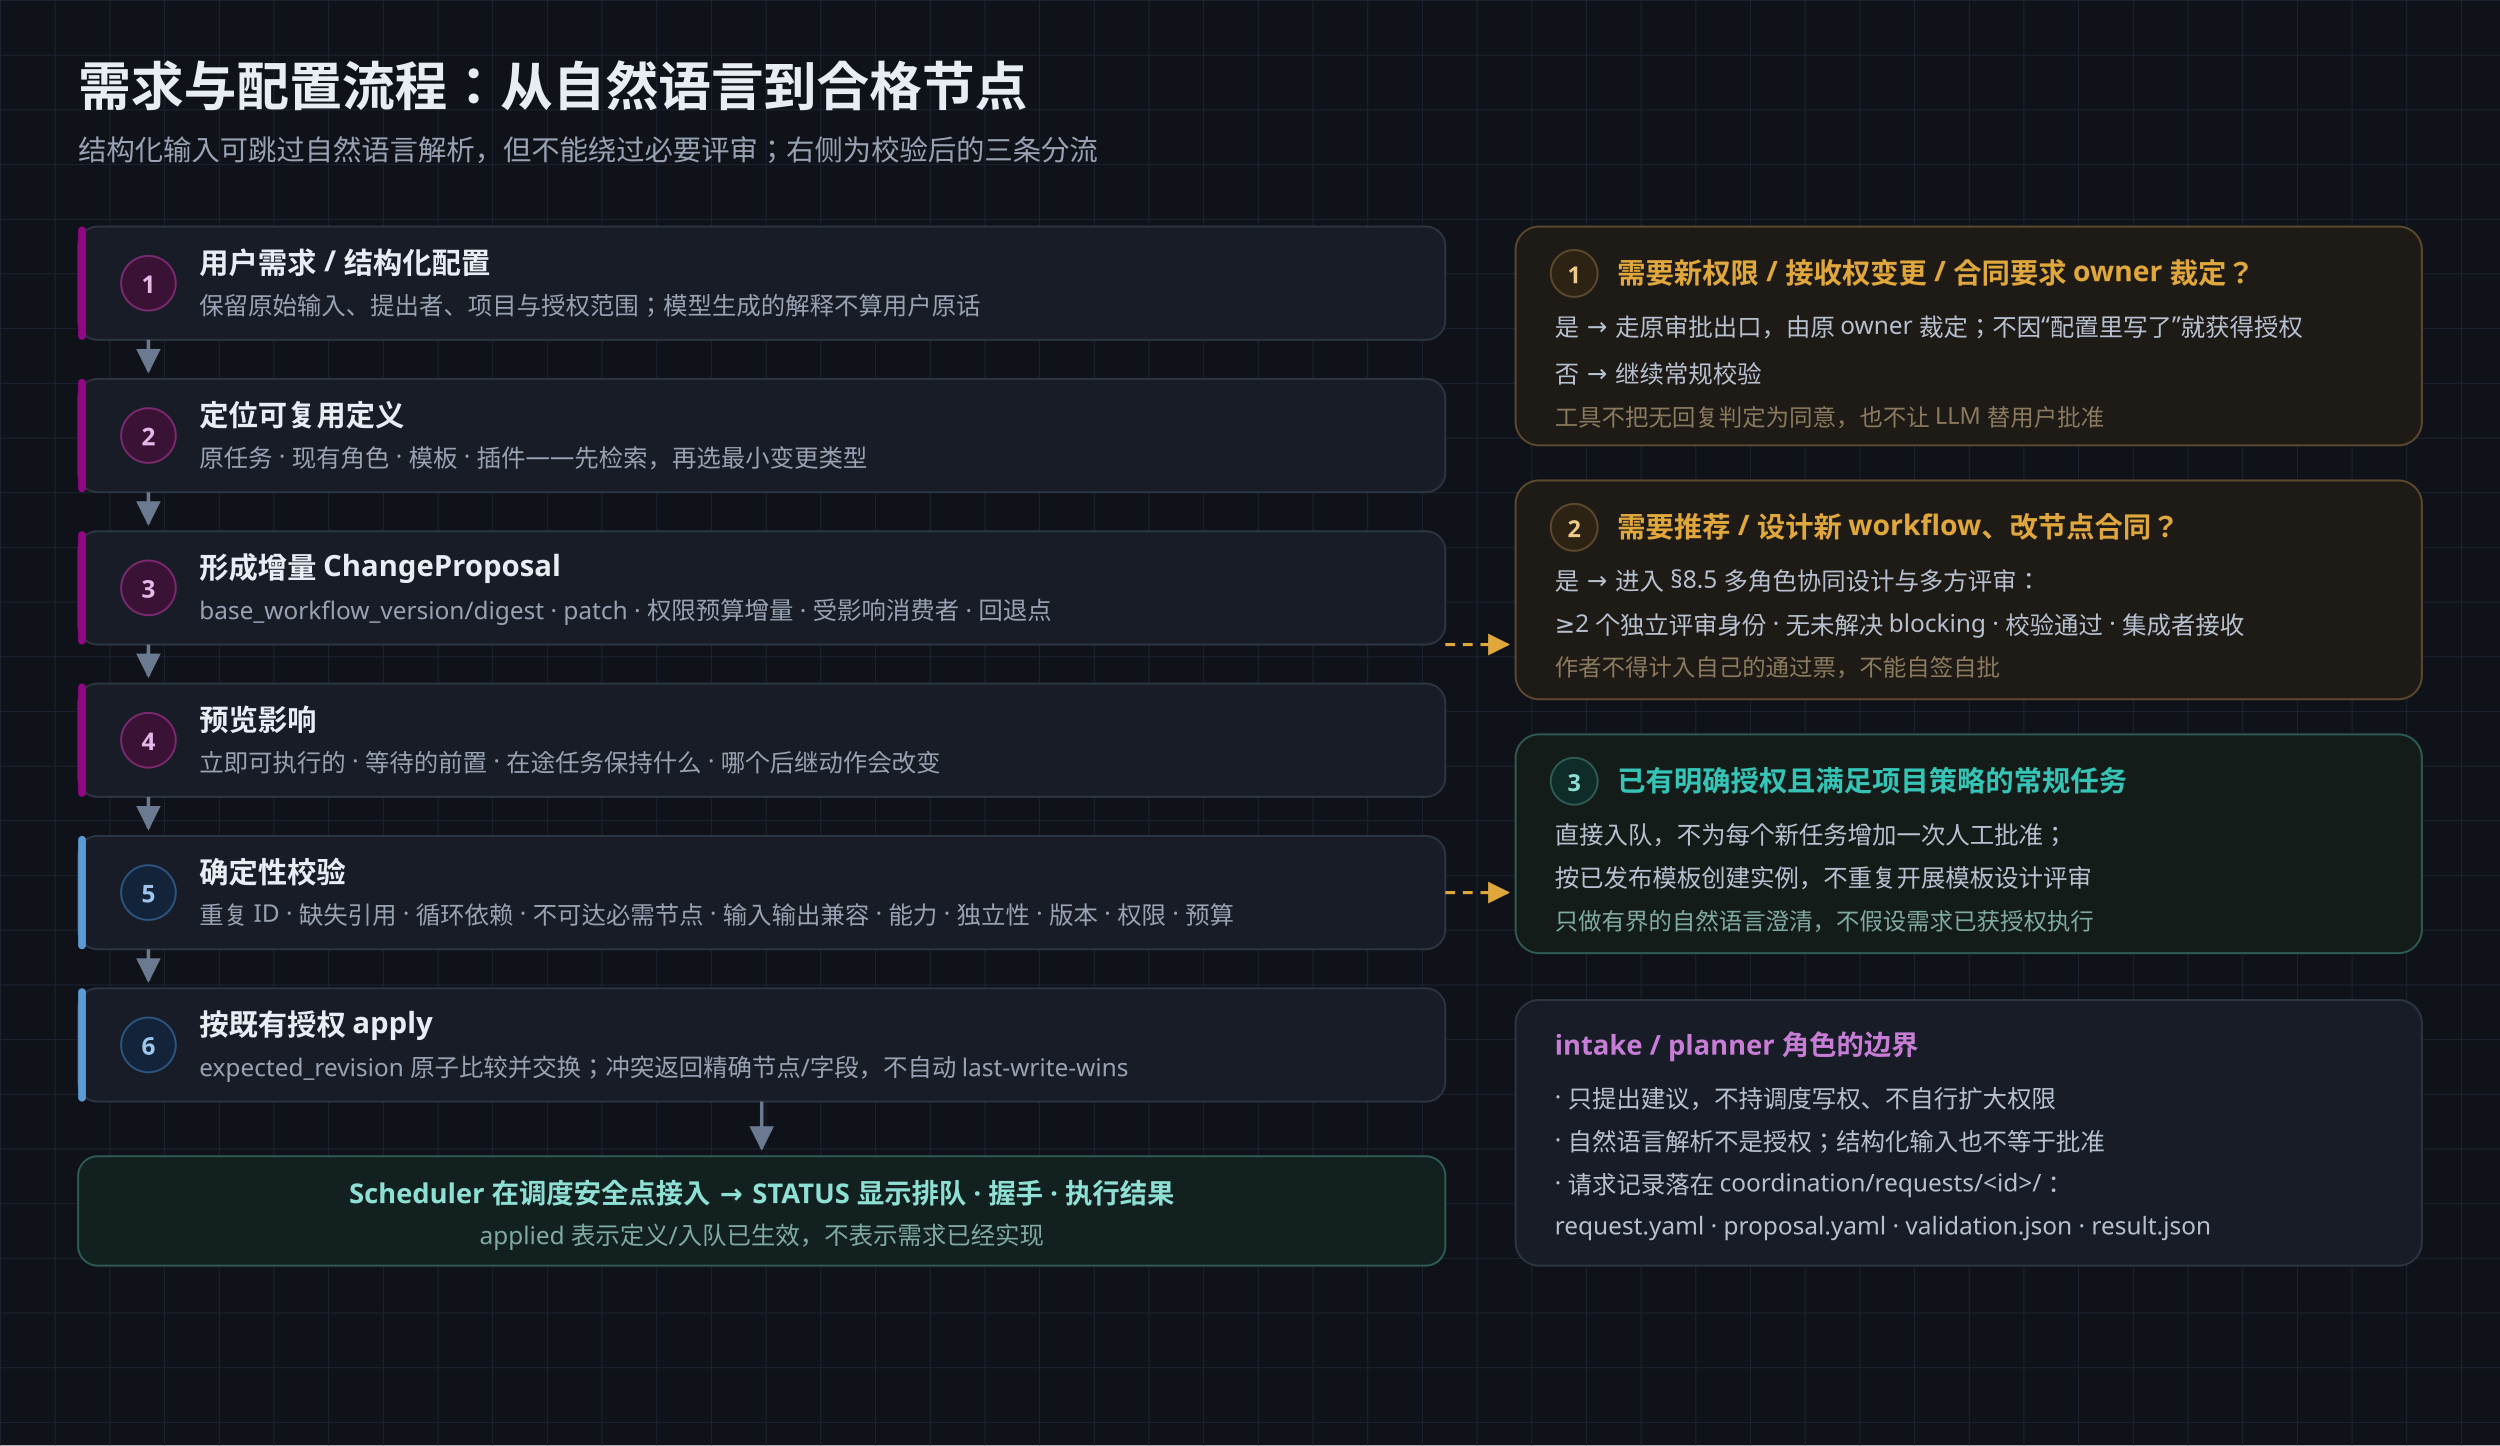
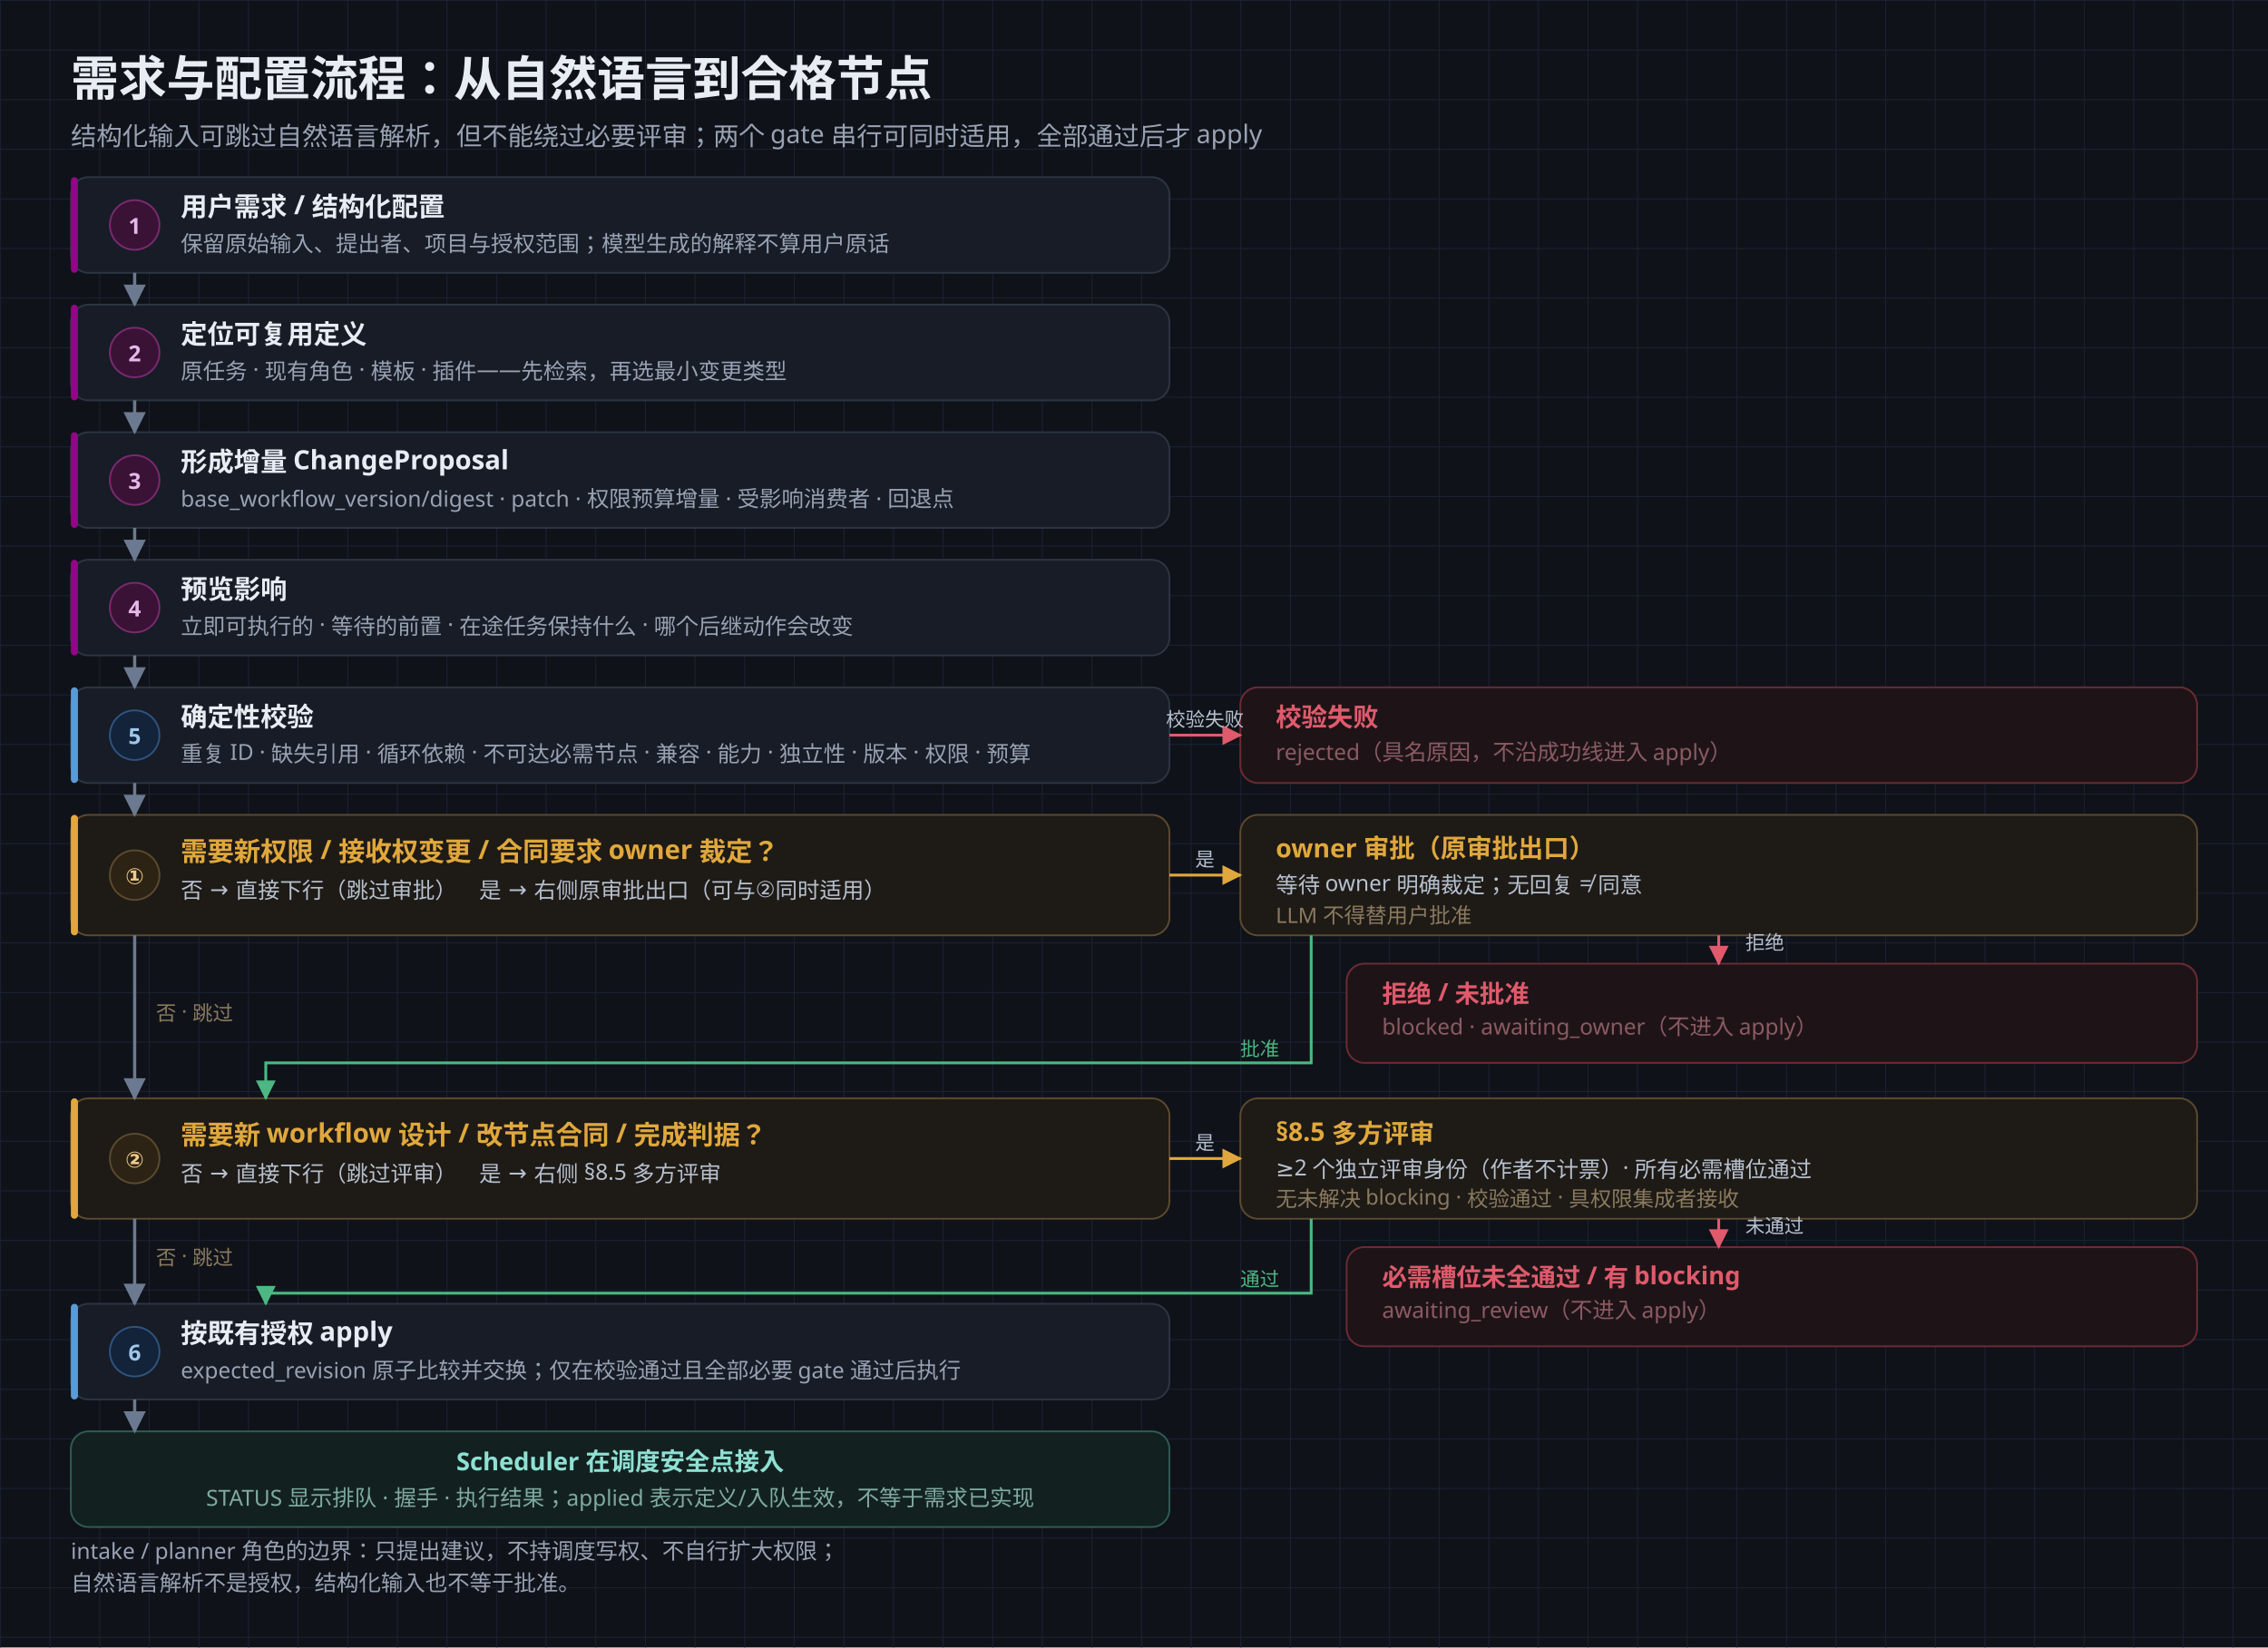
- <svg xmlns="http://www.w3.org/2000/svg" viewBox="0 0 1280 740" width="1280" height="740" role="img" aria-label="Agent Coop 需求与配置流程：从自然语言到合格节点">
+ <svg xmlns="http://www.w3.org/2000/svg" viewBox="0 0 1280 930" width="1280" height="930" role="img" aria-label="Agent Coop 需求与配置流程：从自然语言到合格节点">
  <defs>
    <pattern id="grid3" width="28" height="28" patternUnits="userSpaceOnUse">
      <path d="M28 0H0V28" fill="none" stroke="#1B2130" stroke-width="1" />
    </pattern>
    <marker id="arw3" viewBox="0 0 10 10" refX="9" refY="5" markerWidth="7" markerHeight="7" orient="auto-start-reverse">
      <path d="M0,0 L10,5 L0,10 z" fill="#6B7A90" />
    </marker>
    <marker id="arw3a" viewBox="0 0 10 10" refX="9" refY="5" markerWidth="7" markerHeight="7" orient="auto-start-reverse">
      <path d="M0,0 L10,5 L0,10 z" fill="#E0A83C" />
    </marker>
+     <marker id="arw3r" viewBox="0 0 10 10" refX="9" refY="5" markerWidth="7" markerHeight="7" orient="auto-start-reverse">
+       <path d="M0,0 L10,5 L0,10 z" fill="#E05A6B" />
+     </marker>
+     <marker id="arw3g" viewBox="0 0 10 10" refX="9" refY="5" markerWidth="7" markerHeight="7" orient="auto-start-reverse">
+       <path d="M0,0 L10,5 L0,10 z" fill="#4CB782" />
+     </marker>
  </defs>
-   <rect width="1280" height="740" fill="#0F1219" />
-   <rect width="1280" height="740" fill="url(#grid3)" />
+   <rect width="1280" height="930" fill="#0F1219" />
+   <rect width="1280" height="930" fill="url(#grid3)" />
  <text x="40" y="54" font-family="'Segoe UI','Microsoft YaHei',system-ui,sans-serif" font-size="27" font-weight="700" fill="#E8ECF3">需求与配置流程：从自然语言到合格节点</text>
-   <text x="40" y="82" font-family="'Segoe UI','Microsoft YaHei',system-ui,sans-serif" font-size="14.5" fill="#98A2B3">结构化输入可跳过自然语言解析，但不能绕过必要评审；右侧为校验后的三条分流</text>
+   <text x="40" y="82" font-family="'Segoe UI','Microsoft YaHei',system-ui,sans-serif" font-size="14.5" fill="#98A2B3">结构化输入可跳过自然语言解析，但不能绕过必要评审；两个 gate 串行可同时适用，全部通过后才 apply</text>
  <g font-family="'Segoe UI','Microsoft YaHei',system-ui,sans-serif">
-     <rect x="40" y="116" width="700" height="58" rx="10" fill="#171C26" stroke="#2C3542" />
-     <rect x="40" y="116" width="4" height="58" rx="2" fill="#920783" />
-     <circle cx="76" cy="145" r="14" fill="#3A1236" stroke="#7A2A6E" />
-     <text x="76" y="150" text-anchor="middle" font-size="12.5" font-weight="700" fill="#E5B8E8">1</text>
-     <text x="102" y="140" font-size="15" font-weight="700" fill="#E8ECF3">用户需求 / 结构化配置</text>
-     <text x="102" y="161" font-size="12.5" fill="#98A2B3">保留原始输入、提出者、项目与授权范围；模型生成的解释不算用户原话</text>
-     <rect x="40" y="194" width="700" height="58" rx="10" fill="#171C26" stroke="#2C3542" />
-     <rect x="40" y="194" width="4" height="58" rx="2" fill="#920783" />
-     <circle cx="76" cy="223" r="14" fill="#3A1236" stroke="#7A2A6E" />
-     <text x="76" y="228" text-anchor="middle" font-size="12.5" font-weight="700" fill="#E5B8E8">2</text>
-     <text x="102" y="218" font-size="15" font-weight="700" fill="#E8ECF3">定位可复用定义</text>
-     <text x="102" y="239" font-size="12.5" fill="#98A2B3">原任务 · 现有角色 · 模板 · 插件——先检索，再选最小变更类型</text>
-     <rect x="40" y="272" width="700" height="58" rx="10" fill="#171C26" stroke="#2C3542" />
-     <rect x="40" y="272" width="4" height="58" rx="2" fill="#920783" />
-     <circle cx="76" cy="301" r="14" fill="#3A1236" stroke="#7A2A6E" />
-     <text x="76" y="306" text-anchor="middle" font-size="12.5" font-weight="700" fill="#E5B8E8">3</text>
-     <text x="102" y="296" font-size="15" font-weight="700" fill="#E8ECF3">形成增量 ChangeProposal</text>
-     <text x="102" y="317" font-size="12.5" fill="#98A2B3">base_workflow_version/digest · patch · 权限预算增量 · 受影响消费者 · 回退点</text>
-     <rect x="40" y="350" width="700" height="58" rx="10" fill="#171C26" stroke="#2C3542" />
-     <rect x="40" y="350" width="4" height="58" rx="2" fill="#920783" />
-     <circle cx="76" cy="379" r="14" fill="#3A1236" stroke="#7A2A6E" />
-     <text x="76" y="384" text-anchor="middle" font-size="12.5" font-weight="700" fill="#E5B8E8">4</text>
-     <text x="102" y="374" font-size="15" font-weight="700" fill="#E8ECF3">预览影响</text>
-     <text x="102" y="395" font-size="12.5" fill="#98A2B3">立即可执行的 · 等待的前置 · 在途任务保持什么 · 哪个后继动作会改变</text>
-     <rect x="40" y="428" width="700" height="58" rx="10" fill="#171C26" stroke="#2C3542" />
-     <rect x="40" y="428" width="4" height="58" rx="2" fill="#5B9BD5" />
-     <circle cx="76" cy="457" r="14" fill="#12233A" stroke="#2E5480" />
-     <text x="76" y="462" text-anchor="middle" font-size="12.5" font-weight="700" fill="#9FC6EA">5</text>
-     <text x="102" y="452" font-size="15" font-weight="700" fill="#E8ECF3">确定性校验</text>
-     <text x="102" y="473" font-size="12.5" fill="#98A2B3">重复 ID · 缺失引用 · 循环依赖 · 不可达必需节点 · 输入输出兼容 · 能力 · 独立性 · 版本 · 权限 · 预算</text>
-     <rect x="40" y="506" width="700" height="58" rx="10" fill="#171C26" stroke="#2C3542" />
-     <rect x="40" y="506" width="4" height="58" rx="2" fill="#5B9BD5" />
-     <circle cx="76" cy="535" r="14" fill="#12233A" stroke="#2E5480" />
-     <text x="76" y="540" text-anchor="middle" font-size="12.5" font-weight="700" fill="#9FC6EA">6</text>
-     <text x="102" y="530" font-size="15" font-weight="700" fill="#E8ECF3">按既有授权 apply</text>
-     <text x="102" y="551" font-size="12.5" fill="#98A2B3">expected_revision 原子比较并交换；冲突返回精确节点/字段，不自动 last-write-wins</text>
+     <rect x="40" y="100" width="620" height="54" rx="10" fill="#171C26" stroke="#2C3542" />
+     <rect x="40" y="100" width="4" height="54" rx="2" fill="#920783" />
+     <circle cx="76" cy="127" r="14" fill="#3A1236" stroke="#7A2A6E" />
+     <text x="76" y="132" text-anchor="middle" font-size="12.5" font-weight="700" fill="#E5B8E8">1</text>
+     <text x="102" y="122" font-size="15" font-weight="700" fill="#E8ECF3">用户需求 / 结构化配置</text>
+     <text x="102" y="142" font-size="12.5" fill="#98A2B3">保留原始输入、提出者、项目与授权范围；模型生成的解释不算用户原话</text>
+     <rect x="40" y="172" width="620" height="54" rx="10" fill="#171C26" stroke="#2C3542" />
+     <rect x="40" y="172" width="4" height="54" rx="2" fill="#920783" />
+     <circle cx="76" cy="199" r="14" fill="#3A1236" stroke="#7A2A6E" />
+     <text x="76" y="204" text-anchor="middle" font-size="12.5" font-weight="700" fill="#E5B8E8">2</text>
+     <text x="102" y="194" font-size="15" font-weight="700" fill="#E8ECF3">定位可复用定义</text>
+     <text x="102" y="214" font-size="12.5" fill="#98A2B3">原任务 · 现有角色 · 模板 · 插件——先检索，再选最小变更类型</text>
+     <rect x="40" y="244" width="620" height="54" rx="10" fill="#171C26" stroke="#2C3542" />
+     <rect x="40" y="244" width="4" height="54" rx="2" fill="#920783" />
+     <circle cx="76" cy="271" r="14" fill="#3A1236" stroke="#7A2A6E" />
+     <text x="76" y="276" text-anchor="middle" font-size="12.5" font-weight="700" fill="#E5B8E8">3</text>
+     <text x="102" y="266" font-size="15" font-weight="700" fill="#E8ECF3">形成增量 ChangeProposal</text>
+     <text x="102" y="286" font-size="12.5" fill="#98A2B3">base_workflow_version/digest · patch · 权限预算增量 · 受影响消费者 · 回退点</text>
+     <rect x="40" y="316" width="620" height="54" rx="10" fill="#171C26" stroke="#2C3542" />
+     <rect x="40" y="316" width="4" height="54" rx="2" fill="#920783" />
+     <circle cx="76" cy="343" r="14" fill="#3A1236" stroke="#7A2A6E" />
+     <text x="76" y="348" text-anchor="middle" font-size="12.5" font-weight="700" fill="#E5B8E8">4</text>
+     <text x="102" y="338" font-size="15" font-weight="700" fill="#E8ECF3">预览影响</text>
+     <text x="102" y="358" font-size="12.5" fill="#98A2B3">立即可执行的 · 等待的前置 · 在途任务保持什么 · 哪个后继动作会改变</text>
+     <rect x="40" y="388" width="620" height="54" rx="10" fill="#171C26" stroke="#2C3542" />
+     <rect x="40" y="388" width="4" height="54" rx="2" fill="#5B9BD5" />
+     <circle cx="76" cy="415" r="14" fill="#12233A" stroke="#2E5480" />
+     <text x="76" y="420" text-anchor="middle" font-size="12.5" font-weight="700" fill="#9FC6EA">5</text>
+     <text x="102" y="410" font-size="15" font-weight="700" fill="#E8ECF3">确定性校验</text>
+     <text x="102" y="430" font-size="12.5" fill="#98A2B3">重复 ID · 缺失引用 · 循环依赖 · 不可达必需节点 · 兼容 · 能力 · 独立性 · 版本 · 权限 · 预算</text>
+     <rect x="40" y="460" width="620" height="68" rx="10" fill="#1E1A16" stroke="#5C4A2E" />
+     <rect x="40" y="460" width="4" height="68" rx="2" fill="#E0A83C" />
+     <circle cx="76" cy="494" r="14" fill="#2C2314" stroke="#5C4A2E" />
+     <text x="76" y="499" text-anchor="middle" font-size="12.5" font-weight="700" fill="#EFCB8A">①</text>
+     <text x="102" y="486" font-size="15" font-weight="700" fill="#E0A83C">需要新权限 / 接收权变更 / 合同要求 owner 裁定？</text>
+     <text x="102" y="507" font-size="12.5" fill="#B6C0CE">否 → 直接下行（跳过审批）　是 → 右侧原审批出口（可与②同时适用）</text>
+     <rect x="40" y="620" width="620" height="68" rx="10" fill="#1E1A16" stroke="#5C4A2E" />
+     <rect x="40" y="620" width="4" height="68" rx="2" fill="#E0A83C" />
+     <circle cx="76" cy="654" r="14" fill="#2C2314" stroke="#5C4A2E" />
+     <text x="76" y="659" text-anchor="middle" font-size="12.5" font-weight="700" fill="#EFCB8A">②</text>
+     <text x="102" y="646" font-size="15" font-weight="700" fill="#E0A83C">需要新 workflow 设计 / 改节点合同 / 完成判据？</text>
+     <text x="102" y="667" font-size="12.5" fill="#B6C0CE">否 → 直接下行（跳过评审）　是 → 右侧 §8.5 多方评审</text>
+     <rect x="40" y="736" width="620" height="54" rx="10" fill="#171C26" stroke="#2C3542" />
+     <rect x="40" y="736" width="4" height="54" rx="2" fill="#5B9BD5" />
+     <circle cx="76" cy="763" r="14" fill="#12233A" stroke="#2E5480" />
+     <text x="76" y="768" text-anchor="middle" font-size="12.5" font-weight="700" fill="#9FC6EA">6</text>
+     <text x="102" y="758" font-size="15" font-weight="700" fill="#E8ECF3">按既有授权 apply</text>
+     <text x="102" y="778" font-size="12.5" fill="#98A2B3">expected_revision 原子比较并交换；仅在校验通过且全部必要 gate 通过后执行</text>
  </g>
+   <rect x="40" y="808" width="620" height="54" rx="10" fill="#12211F" stroke="#2E5C55" />
+   <text x="350" y="830" text-anchor="middle" font-family="'Segoe UI','Microsoft YaHei',system-ui,sans-serif" font-size="14" font-weight="600" fill="#8FE0D4">Scheduler 在调度安全点接入</text>
+   <text x="350" y="850" text-anchor="middle" font-family="'Segoe UI','Microsoft YaHei',system-ui,sans-serif" font-size="12.5" fill="#7FA9A2">STATUS 显示排队 · 握手 · 执行结果；applied 表示定义/入队生效，不等于需求已实现</text>
  <g stroke="#6B7A90" stroke-width="1.8" fill="none" marker-end="url(#arw3)">
-     <path d="M76 174 V190" />
-     <path d="M76 252 V268" />
-     <path d="M76 330 V346" />
-     <path d="M76 408 V424" />
-     <path d="M76 486 V502" />
-     <path d="M390 564 V588" />
+     <path d="M76 154 V172" />
+     <path d="M76 226 V244" />
+     <path d="M76 298 V316" />
+     <path d="M76 370 V388" />
+     <path d="M76 442 V460" />
+     <path d="M76 528 V620" />
+     <path d="M76 688 V736" />
+     <path d="M76 790 V808" />
  </g>
-   <rect x="40" y="592" width="700" height="56" rx="10" fill="#12211F" stroke="#2E5C55" />
-   <text x="390" y="616" text-anchor="middle" font-family="'Segoe UI','Microsoft YaHei',system-ui,sans-serif" font-size="14" font-weight="600" fill="#8FE0D4">Scheduler 在调度安全点接入 → STATUS 显示排队 · 握手 · 执行结果</text>
-   <text x="390" y="637" text-anchor="middle" font-family="'Segoe UI','Microsoft YaHei',system-ui,sans-serif" font-size="12.5" fill="#7FA9A2">applied 表示定义/入队已生效，不表示需求已经实现</text>
-   <path d="M740 457 H772" stroke="#E0A83C" stroke-width="1.6" fill="none" stroke-dasharray="5 4" marker-end="url(#arw3a)" />
-   <path d="M740 330 H772" stroke="#E0A83C" stroke-width="1.6" fill="none" stroke-dasharray="5 4" marker-end="url(#arw3a)" />
+   <text x="88" y="576" font-family="'Segoe UI','Microsoft YaHei',system-ui,sans-serif" font-size="11.5" fill="#8A7A5E">否 · 跳过</text>
+   <text x="88" y="714" font-family="'Segoe UI','Microsoft YaHei',system-ui,sans-serif" font-size="11.5" fill="#8A7A5E">否 · 跳过</text>
  <g font-family="'Segoe UI','Microsoft YaHei',system-ui,sans-serif">
-     <rect x="776" y="116" width="464" height="112" rx="12" fill="#1E1A16" stroke="#5C4A2E" />
-     <circle cx="806" cy="140" r="12" fill="#2C2314" stroke="#5C4A2E" />
-     <text x="806" y="145" text-anchor="middle" font-size="12" font-weight="700" fill="#EFCB8A">1</text>
-     <text x="828" y="145" font-size="14.5" font-weight="700" fill="#E0A83C">需要新权限 / 接收权变更 / 合同要求 owner 裁定？</text>
-     <text x="796" y="172" font-size="12.5" fill="#B6C0CE">是 → 走原审批出口，由原 owner 裁定；不因“配置里写了”就获得授权</text>
-     <text x="796" y="196" font-size="12.5" fill="#B6C0CE">否 → 继续常规校验</text>
-     <text x="796" y="218" font-size="12" fill="#8A7A5E">工具不把无回复判定为同意，也不让 LLM 替用户批准</text>
-     <rect x="776" y="246" width="464" height="112" rx="12" fill="#1E1A16" stroke="#5C4A2E" />
-     <circle cx="806" cy="270" r="12" fill="#2C2314" stroke="#5C4A2E" />
-     <text x="806" y="275" text-anchor="middle" font-size="12" font-weight="700" fill="#EFCB8A">2</text>
-     <text x="828" y="275" font-size="14.5" font-weight="700" fill="#E0A83C">需要推荐 / 设计新 workflow、改节点合同？</text>
-     <text x="796" y="302" font-size="12.5" fill="#B6C0CE">是 → 进入 §8.5 多角色协同设计与多方评审：</text>
-     <text x="796" y="324" font-size="12.5" fill="#B6C0CE">≥2 个独立评审身份 · 无未解决 blocking · 校验通过 · 集成者接收</text>
-     <text x="796" y="346" font-size="12" fill="#8A7A5E">作者不得计入自己的通过票，不能自签自批</text>
-     <rect x="776" y="376" width="464" height="112" rx="12" fill="#141C1A" stroke="#2E5C55" />
-     <circle cx="806" cy="400" r="12" fill="#0F2C29" stroke="#2E5C55" />
-     <text x="806" y="405" text-anchor="middle" font-size="12" font-weight="700" fill="#8FE0D4">3</text>
-     <text x="828" y="405" font-size="14.5" font-weight="700" fill="#35C4B5">已有明确授权且满足项目策略的常规任务</text>
-     <text x="796" y="432" font-size="12.5" fill="#B6C0CE">直接入队，不为每个新任务增加一次人工批准；</text>
-     <text x="796" y="454" font-size="12.5" fill="#B6C0CE">按已发布模板创建实例，不重复开展模板设计评审</text>
-     <text x="796" y="476" font-size="12" fill="#7FA9A2">只做有界的自然语言澄清，不假设需求已获授权执行</text>
+     <rect x="700" y="388" width="540" height="54" rx="10" fill="#1E1418" stroke="#6E2A33" />
+     <text x="720" y="410" font-size="14.5" font-weight="700" fill="#E05A6B">校验失败</text>
+     <text x="720" y="429" font-size="12.5" fill="#8A5A62">rejected（具名原因，不沿成功线进入 apply）</text>
+     <rect x="700" y="460" width="540" height="68" rx="10" fill="#1E1A16" stroke="#5C4A2E" />
+     <text x="720" y="484" font-size="14.5" font-weight="700" fill="#E0A83C">owner 审批（原审批出口）</text>
+     <text x="720" y="504" font-size="12.5" fill="#B6C0CE">等待 owner 明确裁定；无回复 ≠ 同意</text>
+     <text x="720" y="521" font-size="12" fill="#8A7A5E">LLM 不得替用户批准</text>
+     <rect x="760" y="544" width="480" height="56" rx="10" fill="#1E1418" stroke="#6E2A33" />
+     <text x="780" y="566" font-size="14" font-weight="700" fill="#E05A6B">拒绝 / 未批准</text>
+     <text x="780" y="584" font-size="12.5" fill="#8A5A62">blocked · awaiting_owner（不进入 apply）</text>
+     <rect x="700" y="620" width="540" height="68" rx="10" fill="#1E1A16" stroke="#5C4A2E" />
+     <text x="720" y="644" font-size="14.5" font-weight="700" fill="#E0A83C">§8.5 多方评审</text>
+     <text x="720" y="664" font-size="12.5" fill="#B6C0CE">≥2 个独立评审身份（作者不计票）· 所有必需槽位通过</text>
+     <text x="720" y="681" font-size="12" fill="#8A7A5E">无未解决 blocking · 校验通过 · 具权限集成者接收</text>
+     <rect x="760" y="704" width="480" height="56" rx="10" fill="#1E1418" stroke="#6E2A33" />
+     <text x="780" y="726" font-size="14" font-weight="700" fill="#E05A6B">必需槽位未全通过 / 有 blocking</text>
+     <text x="780" y="744" font-size="12.5" fill="#8A5A62">awaiting_review（不进入 apply）</text>
  </g>
-   <rect x="776" y="512" width="464" height="136" rx="12" fill="#171C26" stroke="#2C3542" />
-   <text x="796" y="540" font-family="'Segoe UI','Microsoft YaHei',system-ui,sans-serif" font-size="14" font-weight="700" fill="#C77DD6">intake / planner 角色的边界</text>
-   <g font-family="'Segoe UI','Microsoft YaHei',system-ui,sans-serif" font-size="12.5" fill="#B6C0CE">
-     <text x="796" y="566">· 只提出建议，不持调度写权、不自行扩大权限</text>
-     <text x="796" y="588">· 自然语言解析不是授权；结构化输入也不等于批准</text>
-     <text x="796" y="610">· 请求记录落在 coordination/requests/&lt;id&gt;/：</text>
-     <text x="796" y="632">　request.yaml · proposal.yaml · validation.json · result.json</text>
+   <g stroke-width="1.6" fill="none">
+     <path d="M660 415 H700" stroke="#E05A6B" marker-end="url(#arw3r)" />
+     <path d="M660 494 H700" stroke="#E0A83C" marker-end="url(#arw3a)" />
+     <path d="M660 654 H700" stroke="#E0A83C" marker-end="url(#arw3a)" />
+     <path d="M970 528 V544" stroke="#E05A6B" marker-end="url(#arw3r)" />
+     <path d="M970 688 V704" stroke="#E05A6B" marker-end="url(#arw3r)" />
+     <path d="M740 528 V600 H150 V620" stroke="#4CB782" marker-end="url(#arw3g)" />
+     <path d="M740 688 V730 H150 V736" stroke="#4CB782" marker-end="url(#arw3g)" />
+   </g>
+   <g font-family="'Segoe UI','Microsoft YaHei',system-ui,sans-serif" font-size="11" fill="#B6C0CE">
+     <text x="680" y="410" text-anchor="middle">校验失败</text>
+     <text x="680" y="489" text-anchor="middle">是</text>
+     <text x="680" y="649" text-anchor="middle">是</text>
+     <text x="985" y="536">拒绝</text>
+     <text x="985" y="696">未通过</text>
+     <text x="700" y="596" fill="#4CB782">批准</text>
+     <text x="700" y="726" fill="#4CB782">通过</text>
+   </g>
+   <g font-family="'Segoe UI','Microsoft YaHei',system-ui,sans-serif" font-size="12.5" fill="#98A2B3">
+     <text x="40" y="880">intake / planner 角色的边界：只提出建议，不持调度写权、不自行扩大权限；</text>
+     <text x="40" y="898">自然语言解析不是授权，结构化输入也不等于批准。</text>
  </g>
</svg>
